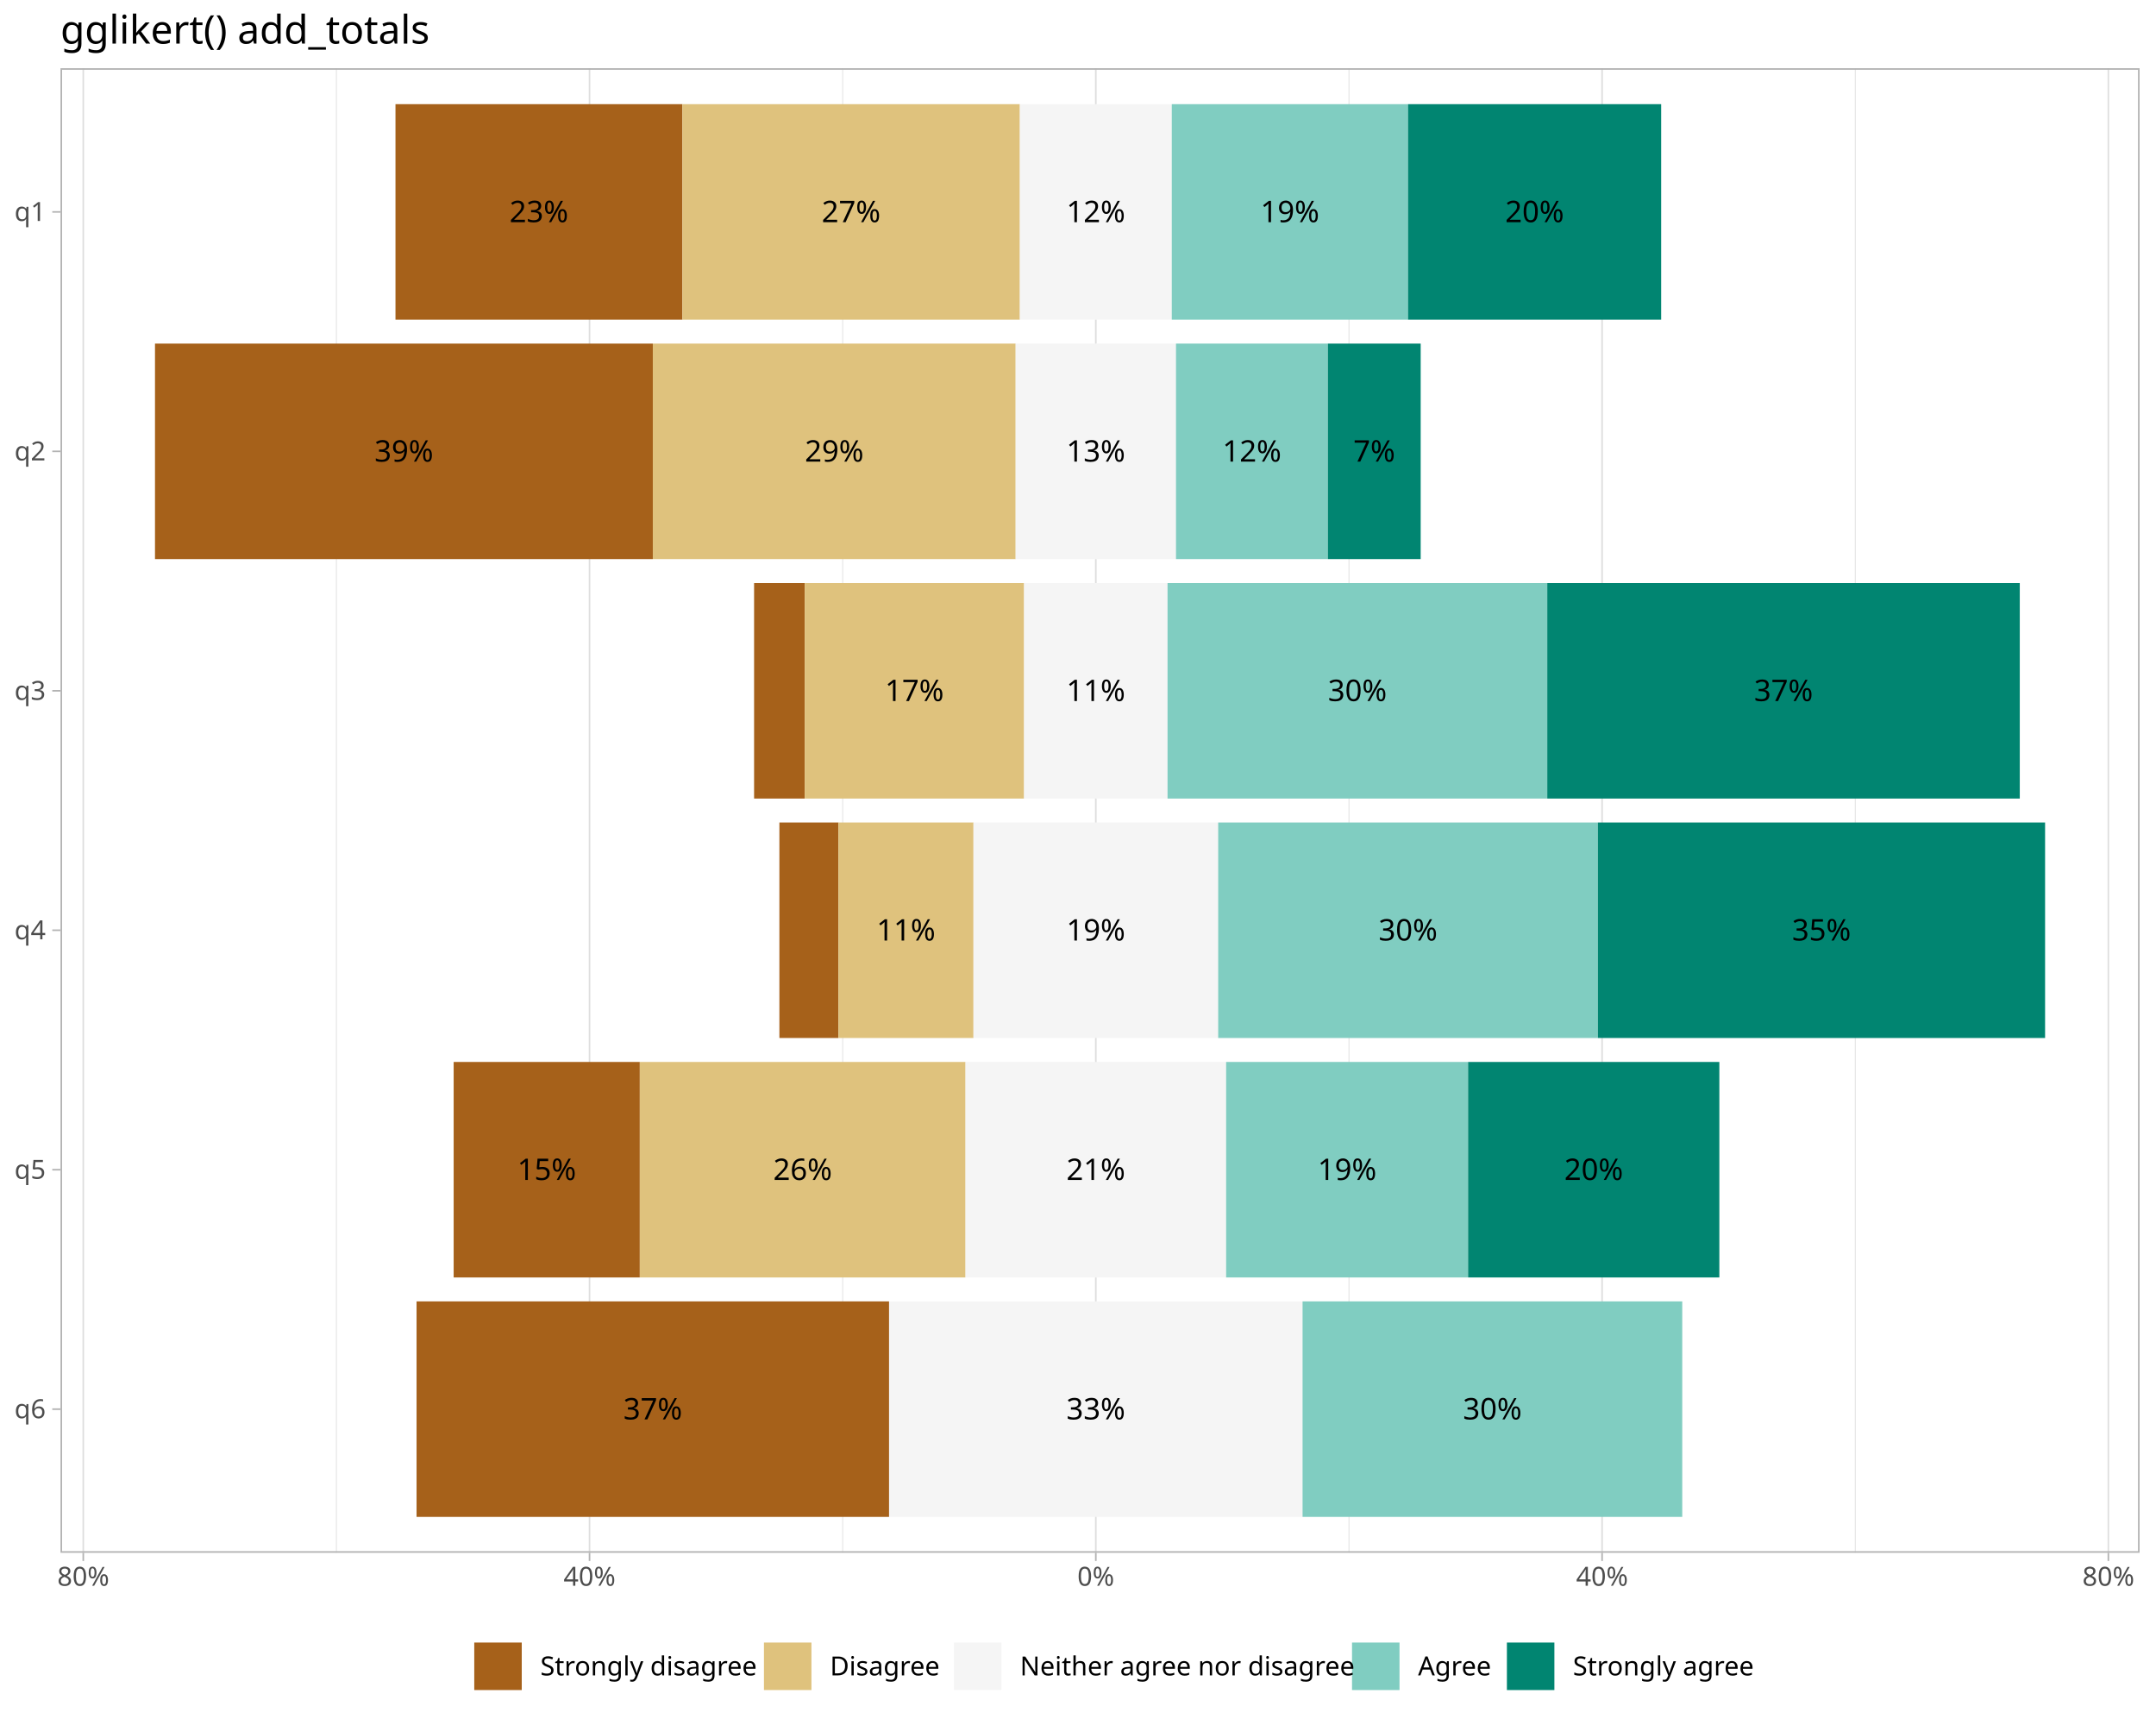
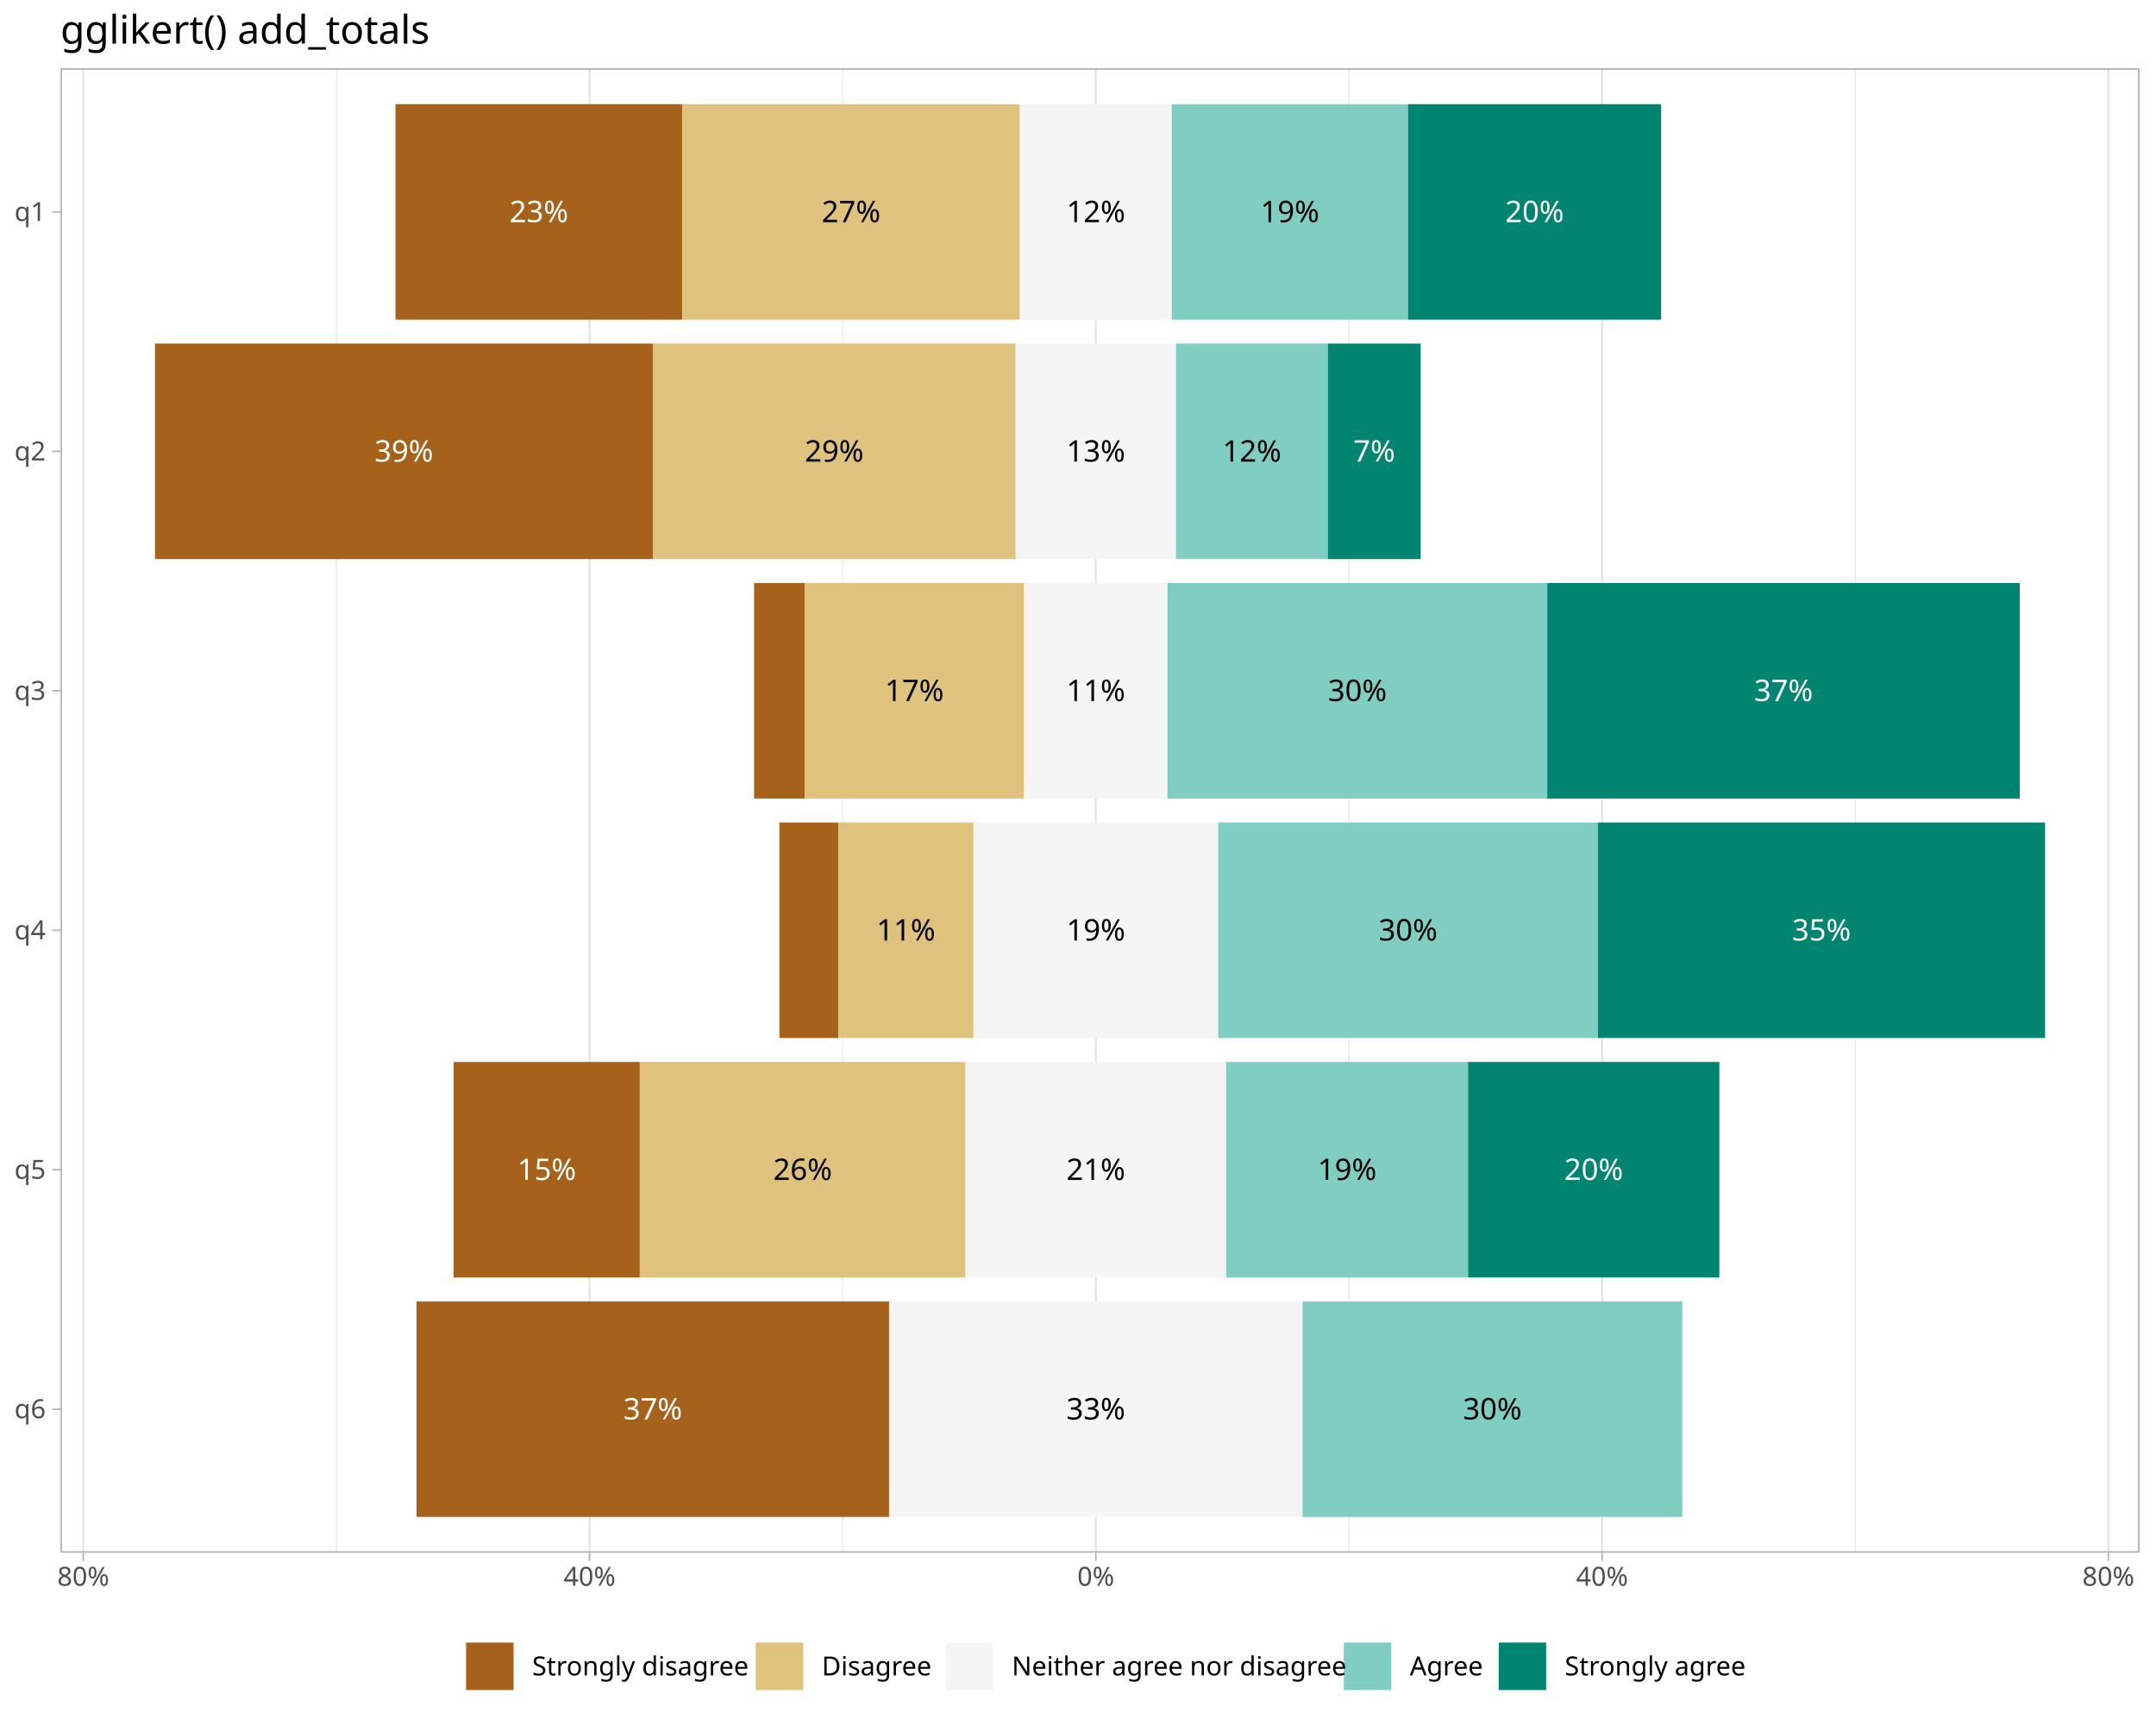
<svg xmlns="http://www.w3.org/2000/svg" class="svglite" data-engine-version="2.0" width="720.00pt" height="576.00pt" viewBox="0 0 720.00 576.00">
  <defs>
    <style type="text/css">
    .svglite line, .svglite polyline, .svglite polygon, .svglite path, .svglite rect, .svglite circle {
      fill: none;
      stroke: #000000;
      stroke-linecap: round;
      stroke-linejoin: round;
      stroke-miterlimit: 10.00;
    }
  </style>
  </defs>
  <rect width="100%" height="100%" style="stroke: none; fill: #FFFFFF;" />
  <defs>
    <clipPath id="cpMC4wMHw3MjAuMDB8MC4wMHw1NzYuMDA=">
      <rect x="0.00" y="0.00" width="720.00" height="576.00" />
    </clipPath>
  </defs>
  <g clip-path="url(#cpMC4wMHw3MjAuMDB8MC4wMHw1NzYuMDA=)">
    <rect x="0.00" y="0.00" width="720.00" height="576.00" style="stroke-width: 1.07; stroke: #FFFFFF; fill: #FFFFFF;" />
  </g>
  <defs>
    <clipPath id="cpMjAuMjB8NzE0LjUyfDIyLjc4fDUxOC41MQ==">
      <rect x="20.20" y="22.78" width="694.32" height="495.72" />
    </clipPath>
  </defs>
  <g clip-path="url(#cpMjAuMjB8NzE0LjUyfDIyLjc4fDUxOC41MQ==)">
    <rect x="20.20" y="22.78" width="694.32" height="495.72" style="stroke-width: 1.07; stroke: none; fill: #FFFFFF;" />
    <polyline points="112.34,518.51 112.34,22.78 " style="stroke-width: 0.27; stroke: #DEDEDE; stroke-linecap: butt;" />
    <polyline points="281.42,518.51 281.42,22.78 " style="stroke-width: 0.27; stroke: #DEDEDE; stroke-linecap: butt;" />
    <polyline points="450.49,518.51 450.49,22.78 " style="stroke-width: 0.27; stroke: #DEDEDE; stroke-linecap: butt;" />
    <polyline points="619.56,518.51 619.56,22.78 " style="stroke-width: 0.27; stroke: #DEDEDE; stroke-linecap: butt;" />
    <polyline points="27.81,518.51 27.81,22.78 " style="stroke-width: 0.53; stroke: #DEDEDE; stroke-linecap: butt;" />
    <polyline points="196.88,518.51 196.88,22.78 " style="stroke-width: 0.53; stroke: #DEDEDE; stroke-linecap: butt;" />
    <polyline points="365.95,518.51 365.95,22.78 " style="stroke-width: 0.53; stroke: #DEDEDE; stroke-linecap: butt;" />
    <polyline points="535.02,518.51 535.02,22.78 " style="stroke-width: 0.53; stroke: #DEDEDE; stroke-linecap: butt;" />
    <polyline points="704.09,518.51 704.09,22.78 " style="stroke-width: 0.53; stroke: #DEDEDE; stroke-linecap: butt;" />
    <rect x="139.11" y="434.55" width="157.80" height="71.96" style="stroke-width: 1.07; stroke: none; stroke-linecap: butt; stroke-linejoin: miter; fill: #A6611A;" />
    <rect x="296.91" y="434.55" width="0.00" height="71.96" style="stroke-width: 1.07; stroke: none; stroke-linecap: butt; stroke-linejoin: miter; fill: #DFC27D;" />
    <rect x="296.91" y="434.55" width="138.08" height="71.96" style="stroke-width: 1.07; stroke: none; stroke-linecap: butt; stroke-linejoin: miter; fill: #F5F5F5;" />
    <rect x="434.99" y="434.55" width="126.80" height="71.96" style="stroke-width: 1.07; stroke: none; stroke-linecap: butt; stroke-linejoin: miter; fill: #80CDC1;" />
    <rect x="561.79" y="434.55" width="0.00" height="71.96" style="stroke-width: 1.07; stroke: none; stroke-linecap: butt; stroke-linejoin: miter; fill: #018571;" />
    <rect x="151.50" y="354.60" width="62.16" height="71.96" style="stroke-width: 1.07; stroke: none; stroke-linecap: butt; stroke-linejoin: miter; fill: #A6611A;" />
    <rect x="213.66" y="354.60" width="108.78" height="71.96" style="stroke-width: 1.07; stroke: none; stroke-linecap: butt; stroke-linejoin: miter; fill: #DFC27D;" />
    <rect x="322.44" y="354.60" width="87.02" height="71.96" style="stroke-width: 1.07; stroke: none; stroke-linecap: butt; stroke-linejoin: miter; fill: #F5F5F5;" />
    <rect x="409.46" y="354.60" width="80.81" height="71.96" style="stroke-width: 1.07; stroke: none; stroke-linecap: butt; stroke-linejoin: miter; fill: #80CDC1;" />
    <rect x="490.27" y="354.60" width="83.91" height="71.96" style="stroke-width: 1.07; stroke: none; stroke-linecap: butt; stroke-linejoin: miter; fill: #018571;" />
    <rect x="260.28" y="274.64" width="19.73" height="71.96" style="stroke-width: 1.07; stroke: none; stroke-linecap: butt; stroke-linejoin: miter; fill: #A6611A;" />
    <rect x="280.01" y="274.64" width="45.09" height="71.96" style="stroke-width: 1.07; stroke: none; stroke-linecap: butt; stroke-linejoin: miter; fill: #DFC27D;" />
    <rect x="325.09" y="274.64" width="81.72" height="71.96" style="stroke-width: 1.07; stroke: none; stroke-linecap: butt; stroke-linejoin: miter; fill: #F5F5F5;" />
    <rect x="406.81" y="274.64" width="126.80" height="71.96" style="stroke-width: 1.07; stroke: none; stroke-linecap: butt; stroke-linejoin: miter; fill: #80CDC1;" />
    <rect x="533.61" y="274.64" width="149.35" height="71.96" style="stroke-width: 1.07; stroke: none; stroke-linecap: butt; stroke-linejoin: miter; fill: #018571;" />
    <rect x="251.83" y="194.69" width="16.91" height="71.96" style="stroke-width: 1.07; stroke: none; stroke-linecap: butt; stroke-linejoin: miter; fill: #A6611A;" />
    <rect x="268.74" y="194.69" width="73.26" height="71.96" style="stroke-width: 1.07; stroke: none; stroke-linecap: butt; stroke-linejoin: miter; fill: #DFC27D;" />
    <rect x="342.00" y="194.69" width="47.90" height="71.96" style="stroke-width: 1.07; stroke: none; stroke-linecap: butt; stroke-linejoin: miter; fill: #F5F5F5;" />
    <rect x="389.90" y="194.69" width="126.80" height="71.96" style="stroke-width: 1.07; stroke: none; stroke-linecap: butt; stroke-linejoin: miter; fill: #80CDC1;" />
    <rect x="516.71" y="194.69" width="157.80" height="71.96" style="stroke-width: 1.07; stroke: none; stroke-linecap: butt; stroke-linejoin: miter; fill: #018571;" />
    <rect x="51.76" y="114.73" width="166.25" height="71.96" style="stroke-width: 1.07; stroke: none; stroke-linecap: butt; stroke-linejoin: miter; fill: #A6611A;" />
    <rect x="218.01" y="114.73" width="121.17" height="71.96" style="stroke-width: 1.07; stroke: none; stroke-linecap: butt; stroke-linejoin: miter; fill: #DFC27D;" />
    <rect x="339.18" y="114.73" width="53.54" height="71.96" style="stroke-width: 1.07; stroke: none; stroke-linecap: butt; stroke-linejoin: miter; fill: #F5F5F5;" />
    <rect x="392.72" y="114.73" width="50.72" height="71.96" style="stroke-width: 1.07; stroke: none; stroke-linecap: butt; stroke-linejoin: miter; fill: #80CDC1;" />
    <rect x="443.44" y="114.73" width="31.00" height="71.96" style="stroke-width: 1.07; stroke: none; stroke-linecap: butt; stroke-linejoin: miter; fill: #018571;" />
    <rect x="132.07" y="34.78" width="95.81" height="71.96" style="stroke-width: 1.07; stroke: none; stroke-linecap: butt; stroke-linejoin: miter; fill: #A6611A;" />
    <rect x="227.88" y="34.78" width="112.71" height="71.96" style="stroke-width: 1.07; stroke: none; stroke-linecap: butt; stroke-linejoin: miter; fill: #DFC27D;" />
    <rect x="340.59" y="34.78" width="50.72" height="71.96" style="stroke-width: 1.07; stroke: none; stroke-linecap: butt; stroke-linejoin: miter; fill: #F5F5F5;" />
    <rect x="391.31" y="34.78" width="78.90" height="71.96" style="stroke-width: 1.07; stroke: none; stroke-linecap: butt; stroke-linejoin: miter; fill: #80CDC1;" />
    <rect x="470.21" y="34.78" width="84.54" height="71.96" style="stroke-width: 1.07; stroke: none; stroke-linecap: butt; stroke-linejoin: miter; fill: #018571;" />
-     <text x="218.01" y="473.96" text-anchor="middle" style="font-size: 9.96px; font-family: sans;" textLength="19.93px" lengthAdjust="spacingAndGlyphs">37%</text>
+     <text x="218.01" y="473.96" text-anchor="middle" style="font-size: 9.96px; fill: #FFFFFF; font-family: sans;" textLength="19.93px" lengthAdjust="spacingAndGlyphs">37%</text>
    <text x="365.95" y="473.96" text-anchor="middle" style="font-size: 9.96px; font-family: sans;" textLength="19.93px" lengthAdjust="spacingAndGlyphs">33%</text>
    <text x="498.39" y="473.96" text-anchor="middle" style="font-size: 9.96px; font-family: sans;" textLength="19.93px" lengthAdjust="spacingAndGlyphs">30%</text>
-     <text x="182.58" y="394.01" text-anchor="middle" style="font-size: 9.96px; font-family: sans;" textLength="19.93px" lengthAdjust="spacingAndGlyphs">15%</text>
+     <text x="182.58" y="394.01" text-anchor="middle" style="font-size: 9.96px; fill: #FFFFFF; font-family: sans;" textLength="19.93px" lengthAdjust="spacingAndGlyphs">15%</text>
    <text x="268.05" y="394.01" text-anchor="middle" style="font-size: 9.96px; font-family: sans;" textLength="19.93px" lengthAdjust="spacingAndGlyphs">26%</text>
    <text x="365.95" y="394.01" text-anchor="middle" style="font-size: 9.96px; font-family: sans;" textLength="19.93px" lengthAdjust="spacingAndGlyphs">21%</text>
    <text x="449.87" y="394.01" text-anchor="middle" style="font-size: 9.96px; font-family: sans;" textLength="19.93px" lengthAdjust="spacingAndGlyphs">19%</text>
-     <text x="532.23" y="394.01" text-anchor="middle" style="font-size: 9.96px; font-family: sans;" textLength="19.93px" lengthAdjust="spacingAndGlyphs">20%</text>
+     <text x="532.23" y="394.01" text-anchor="middle" style="font-size: 9.96px; fill: #FFFFFF; font-family: sans;" textLength="19.93px" lengthAdjust="spacingAndGlyphs">20%</text>
    <text x="302.55" y="314.05" text-anchor="middle" style="font-size: 9.96px; font-family: sans;" textLength="19.93px" lengthAdjust="spacingAndGlyphs">11%</text>
    <text x="365.95" y="314.05" text-anchor="middle" style="font-size: 9.96px; font-family: sans;" textLength="19.93px" lengthAdjust="spacingAndGlyphs">19%</text>
    <text x="470.21" y="314.05" text-anchor="middle" style="font-size: 9.96px; font-family: sans;" textLength="19.93px" lengthAdjust="spacingAndGlyphs">30%</text>
-     <text x="608.29" y="314.05" text-anchor="middle" style="font-size: 9.96px; font-family: sans;" textLength="19.93px" lengthAdjust="spacingAndGlyphs">35%</text>
+     <text x="608.29" y="314.05" text-anchor="middle" style="font-size: 9.96px; fill: #FFFFFF; font-family: sans;" textLength="19.93px" lengthAdjust="spacingAndGlyphs">35%</text>
    <text x="305.37" y="234.09" text-anchor="middle" style="font-size: 9.96px; font-family: sans;" textLength="19.93px" lengthAdjust="spacingAndGlyphs">17%</text>
    <text x="365.95" y="234.09" text-anchor="middle" style="font-size: 9.96px; font-family: sans;" textLength="19.93px" lengthAdjust="spacingAndGlyphs">11%</text>
    <text x="453.31" y="234.09" text-anchor="middle" style="font-size: 9.96px; font-family: sans;" textLength="19.93px" lengthAdjust="spacingAndGlyphs">30%</text>
-     <text x="595.61" y="234.09" text-anchor="middle" style="font-size: 9.96px; font-family: sans;" textLength="19.93px" lengthAdjust="spacingAndGlyphs">37%</text>
-     <text x="134.89" y="154.14" text-anchor="middle" style="font-size: 9.96px; font-family: sans;" textLength="19.93px" lengthAdjust="spacingAndGlyphs">39%</text>
+     <text x="595.61" y="234.09" text-anchor="middle" style="font-size: 9.96px; fill: #FFFFFF; font-family: sans;" textLength="19.93px" lengthAdjust="spacingAndGlyphs">37%</text>
+     <text x="134.89" y="154.14" text-anchor="middle" style="font-size: 9.96px; fill: #FFFFFF; font-family: sans;" textLength="19.93px" lengthAdjust="spacingAndGlyphs">39%</text>
    <text x="278.60" y="154.14" text-anchor="middle" style="font-size: 9.96px; font-family: sans;" textLength="19.93px" lengthAdjust="spacingAndGlyphs">29%</text>
    <text x="365.95" y="154.14" text-anchor="middle" style="font-size: 9.96px; font-family: sans;" textLength="19.93px" lengthAdjust="spacingAndGlyphs">13%</text>
    <text x="418.08" y="154.14" text-anchor="middle" style="font-size: 9.96px; font-family: sans;" textLength="19.93px" lengthAdjust="spacingAndGlyphs">12%</text>
-     <text x="458.94" y="154.14" text-anchor="middle" style="font-size: 9.96px; font-family: sans;" textLength="14.39px" lengthAdjust="spacingAndGlyphs">7%</text>
-     <text x="179.97" y="74.18" text-anchor="middle" style="font-size: 9.96px; font-family: sans;" textLength="19.93px" lengthAdjust="spacingAndGlyphs">23%</text>
+     <text x="458.94" y="154.14" text-anchor="middle" style="font-size: 9.96px; fill: #FFFFFF; font-family: sans;" textLength="14.39px" lengthAdjust="spacingAndGlyphs">7%</text>
+     <text x="179.97" y="74.18" text-anchor="middle" style="font-size: 9.96px; fill: #FFFFFF; font-family: sans;" textLength="19.93px" lengthAdjust="spacingAndGlyphs">23%</text>
    <text x="284.23" y="74.18" text-anchor="middle" style="font-size: 9.96px; font-family: sans;" textLength="19.93px" lengthAdjust="spacingAndGlyphs">27%</text>
    <text x="365.95" y="74.18" text-anchor="middle" style="font-size: 9.96px; font-family: sans;" textLength="19.93px" lengthAdjust="spacingAndGlyphs">12%</text>
    <text x="430.76" y="74.18" text-anchor="middle" style="font-size: 9.96px; font-family: sans;" textLength="19.93px" lengthAdjust="spacingAndGlyphs">19%</text>
-     <text x="512.48" y="74.18" text-anchor="middle" style="font-size: 9.96px; font-family: sans;" textLength="19.93px" lengthAdjust="spacingAndGlyphs">20%</text>
+     <text x="512.48" y="74.18" text-anchor="middle" style="font-size: 9.96px; fill: #FFFFFF; font-family: sans;" textLength="19.93px" lengthAdjust="spacingAndGlyphs">20%</text>
    <rect x="20.20" y="22.78" width="694.32" height="495.72" style="stroke-width: 1.07; stroke: #B3B3B3;" />
  </g>
  <g clip-path="url(#cpMC4wMHw3MjAuMDB8MC4wMHw1NzYuMDA=)">
    <polyline points="27.81,521.25 27.81,518.51 " style="stroke-width: 0.53; stroke: #B3B3B3; stroke-linecap: butt;" />
    <polyline points="196.88,521.25 196.88,518.51 " style="stroke-width: 0.53; stroke: #B3B3B3; stroke-linecap: butt;" />
    <polyline points="365.95,521.25 365.95,518.51 " style="stroke-width: 0.53; stroke: #B3B3B3; stroke-linecap: butt;" />
    <polyline points="535.02,521.25 535.02,518.51 " style="stroke-width: 0.53; stroke: #B3B3B3; stroke-linecap: butt;" />
    <polyline points="704.09,521.25 704.09,518.51 " style="stroke-width: 0.53; stroke: #B3B3B3; stroke-linecap: butt;" />
    <text x="27.81" y="529.50" text-anchor="middle" style="font-size: 8.80px; fill: #4D4D4D; font-family: sans;" textLength="17.61px" lengthAdjust="spacingAndGlyphs">80%</text>
    <text x="196.88" y="529.50" text-anchor="middle" style="font-size: 8.80px; fill: #4D4D4D; font-family: sans;" textLength="17.61px" lengthAdjust="spacingAndGlyphs">40%</text>
    <text x="365.95" y="529.50" text-anchor="middle" style="font-size: 8.80px; fill: #4D4D4D; font-family: sans;" textLength="12.72px" lengthAdjust="spacingAndGlyphs">0%</text>
    <text x="535.02" y="529.50" text-anchor="middle" style="font-size: 8.80px; fill: #4D4D4D; font-family: sans;" textLength="17.61px" lengthAdjust="spacingAndGlyphs">40%</text>
    <text x="704.09" y="529.50" text-anchor="middle" style="font-size: 8.80px; fill: #4D4D4D; font-family: sans;" textLength="17.61px" lengthAdjust="spacingAndGlyphs">80%</text>
    <text x="15.27" y="473.56" text-anchor="end" style="font-size: 8.80px; fill: #4D4D4D; font-family: sans;" textLength="9.79px" lengthAdjust="spacingAndGlyphs">q6</text>
    <text x="15.27" y="393.61" text-anchor="end" style="font-size: 8.80px; fill: #4D4D4D; font-family: sans;" textLength="9.79px" lengthAdjust="spacingAndGlyphs">q5</text>
    <text x="15.27" y="313.65" text-anchor="end" style="font-size: 8.80px; fill: #4D4D4D; font-family: sans;" textLength="9.79px" lengthAdjust="spacingAndGlyphs">q4</text>
    <text x="15.27" y="233.70" text-anchor="end" style="font-size: 8.80px; fill: #4D4D4D; font-family: sans;" textLength="9.79px" lengthAdjust="spacingAndGlyphs">q3</text>
    <text x="15.27" y="153.74" text-anchor="end" style="font-size: 8.80px; fill: #4D4D4D; font-family: sans;" textLength="9.79px" lengthAdjust="spacingAndGlyphs">q2</text>
    <text x="15.27" y="73.78" text-anchor="end" style="font-size: 8.80px; fill: #4D4D4D; font-family: sans;" textLength="9.79px" lengthAdjust="spacingAndGlyphs">q1</text>
    <polyline points="17.46,470.53 20.20,470.53 " style="stroke-width: 0.53; stroke: #B3B3B3; stroke-linecap: butt;" />
    <polyline points="17.46,390.58 20.20,390.58 " style="stroke-width: 0.53; stroke: #B3B3B3; stroke-linecap: butt;" />
    <polyline points="17.46,310.62 20.20,310.62 " style="stroke-width: 0.53; stroke: #B3B3B3; stroke-linecap: butt;" />
    <polyline points="17.46,230.67 20.20,230.67 " style="stroke-width: 0.53; stroke: #B3B3B3; stroke-linecap: butt;" />
    <polyline points="17.46,150.71 20.20,150.71 " style="stroke-width: 0.53; stroke: #B3B3B3; stroke-linecap: butt;" />
    <polyline points="17.46,70.76 20.20,70.76 " style="stroke-width: 0.53; stroke: #B3B3B3; stroke-linecap: butt;" />
-     <rect x="146.72" y="542.28" width="441.29" height="28.24" style="stroke-width: 1.07; stroke: none; fill: #FFFFFF;" />
-     <rect x="157.68" y="547.76" width="17.28" height="17.28" style="stroke-width: 1.07; stroke: none; fill: #FFFFFF;" />
-     <rect x="158.38" y="548.47" width="15.86" height="15.86" style="stroke-width: 1.07; stroke: none; stroke-linecap: butt; stroke-linejoin: miter; fill: #A6611A;" />
-     <rect x="254.41" y="547.76" width="17.28" height="17.28" style="stroke-width: 1.07; stroke: none; fill: #FFFFFF;" />
-     <rect x="255.12" y="548.47" width="15.86" height="15.86" style="stroke-width: 1.07; stroke: none; stroke-linecap: butt; stroke-linejoin: miter; fill: #DFC27D;" />
-     <rect x="317.87" y="547.76" width="17.28" height="17.28" style="stroke-width: 1.07; stroke: none; fill: #FFFFFF;" />
-     <rect x="318.58" y="548.47" width="15.86" height="15.86" style="stroke-width: 1.07; stroke: none; stroke-linecap: butt; stroke-linejoin: miter; fill: #F5F5F5;" />
-     <rect x="450.80" y="547.76" width="17.28" height="17.28" style="stroke-width: 1.07; stroke: none; fill: #FFFFFF;" />
-     <rect x="451.51" y="548.47" width="15.86" height="15.86" style="stroke-width: 1.07; stroke: none; stroke-linecap: butt; stroke-linejoin: miter; fill: #80CDC1;" />
-     <rect x="502.52" y="547.76" width="17.28" height="17.28" style="stroke-width: 1.07; stroke: none; fill: #FFFFFF;" />
-     <rect x="503.23" y="548.47" width="15.86" height="15.86" style="stroke-width: 1.07; stroke: none; stroke-linecap: butt; stroke-linejoin: miter; fill: #018571;" />
-     <text x="180.44" y="559.43" style="font-size: 8.80px; font-family: sans;" textLength="68.49px" lengthAdjust="spacingAndGlyphs">Strongly disagree</text>
-     <text x="277.17" y="559.43" style="font-size: 8.80px; font-family: sans;" textLength="35.22px" lengthAdjust="spacingAndGlyphs">Disagree</text>
-     <text x="340.63" y="559.43" style="font-size: 8.80px; font-family: sans;" textLength="104.69px" lengthAdjust="spacingAndGlyphs">Neither agree nor disagree</text>
-     <text x="473.56" y="559.43" style="font-size: 8.80px; font-family: sans;" textLength="23.49px" lengthAdjust="spacingAndGlyphs">Agree</text>
-     <text x="525.28" y="559.43" style="font-size: 8.80px; font-family: sans;" textLength="57.24px" lengthAdjust="spacingAndGlyphs">Strongly agree</text>
+     <rect x="149.46" y="542.28" width="435.81" height="28.24" style="stroke-width: 1.07; stroke: none; fill: #FFFFFF;" />
+     <rect x="154.94" y="547.76" width="17.28" height="17.28" style="stroke-width: 1.07; stroke: none; fill: #FFFFFF;" />
+     <rect x="155.65" y="548.47" width="15.86" height="15.86" style="stroke-width: 1.07; stroke: none; stroke-linecap: butt; stroke-linejoin: miter; fill: #A6611A;" />
+     <rect x="251.67" y="547.76" width="17.28" height="17.28" style="stroke-width: 1.07; stroke: none; fill: #FFFFFF;" />
+     <rect x="252.38" y="548.47" width="15.86" height="15.86" style="stroke-width: 1.07; stroke: none; stroke-linecap: butt; stroke-linejoin: miter; fill: #DFC27D;" />
+     <rect x="315.13" y="547.76" width="17.28" height="17.28" style="stroke-width: 1.07; stroke: none; fill: #FFFFFF;" />
+     <rect x="315.84" y="548.47" width="15.86" height="15.86" style="stroke-width: 1.07; stroke: none; stroke-linecap: butt; stroke-linejoin: miter; fill: #F5F5F5;" />
+     <rect x="448.06" y="547.76" width="17.28" height="17.28" style="stroke-width: 1.07; stroke: none; fill: #FFFFFF;" />
+     <rect x="448.77" y="548.47" width="15.86" height="15.86" style="stroke-width: 1.07; stroke: none; stroke-linecap: butt; stroke-linejoin: miter; fill: #80CDC1;" />
+     <rect x="499.78" y="547.76" width="17.28" height="17.28" style="stroke-width: 1.07; stroke: none; fill: #FFFFFF;" />
+     <rect x="500.49" y="548.47" width="15.86" height="15.86" style="stroke-width: 1.07; stroke: none; stroke-linecap: butt; stroke-linejoin: miter; fill: #018571;" />
+     <text x="177.70" y="559.43" style="font-size: 8.80px; font-family: sans;" textLength="68.49px" lengthAdjust="spacingAndGlyphs">Strongly disagree</text>
+     <text x="274.43" y="559.43" style="font-size: 8.80px; font-family: sans;" textLength="35.22px" lengthAdjust="spacingAndGlyphs">Disagree</text>
+     <text x="337.89" y="559.43" style="font-size: 8.80px; font-family: sans;" textLength="104.69px" lengthAdjust="spacingAndGlyphs">Neither agree nor disagree</text>
+     <text x="470.82" y="559.43" style="font-size: 8.80px; font-family: sans;" textLength="23.49px" lengthAdjust="spacingAndGlyphs">Agree</text>
+     <text x="522.54" y="559.43" style="font-size: 8.80px; font-family: sans;" textLength="57.24px" lengthAdjust="spacingAndGlyphs">Strongly agree</text>
    <text x="20.20" y="14.56" style="font-size: 13.20px; font-family: sans;" textLength="115.93px" lengthAdjust="spacingAndGlyphs">gglikert() add_totals</text>
  </g>
</svg>
